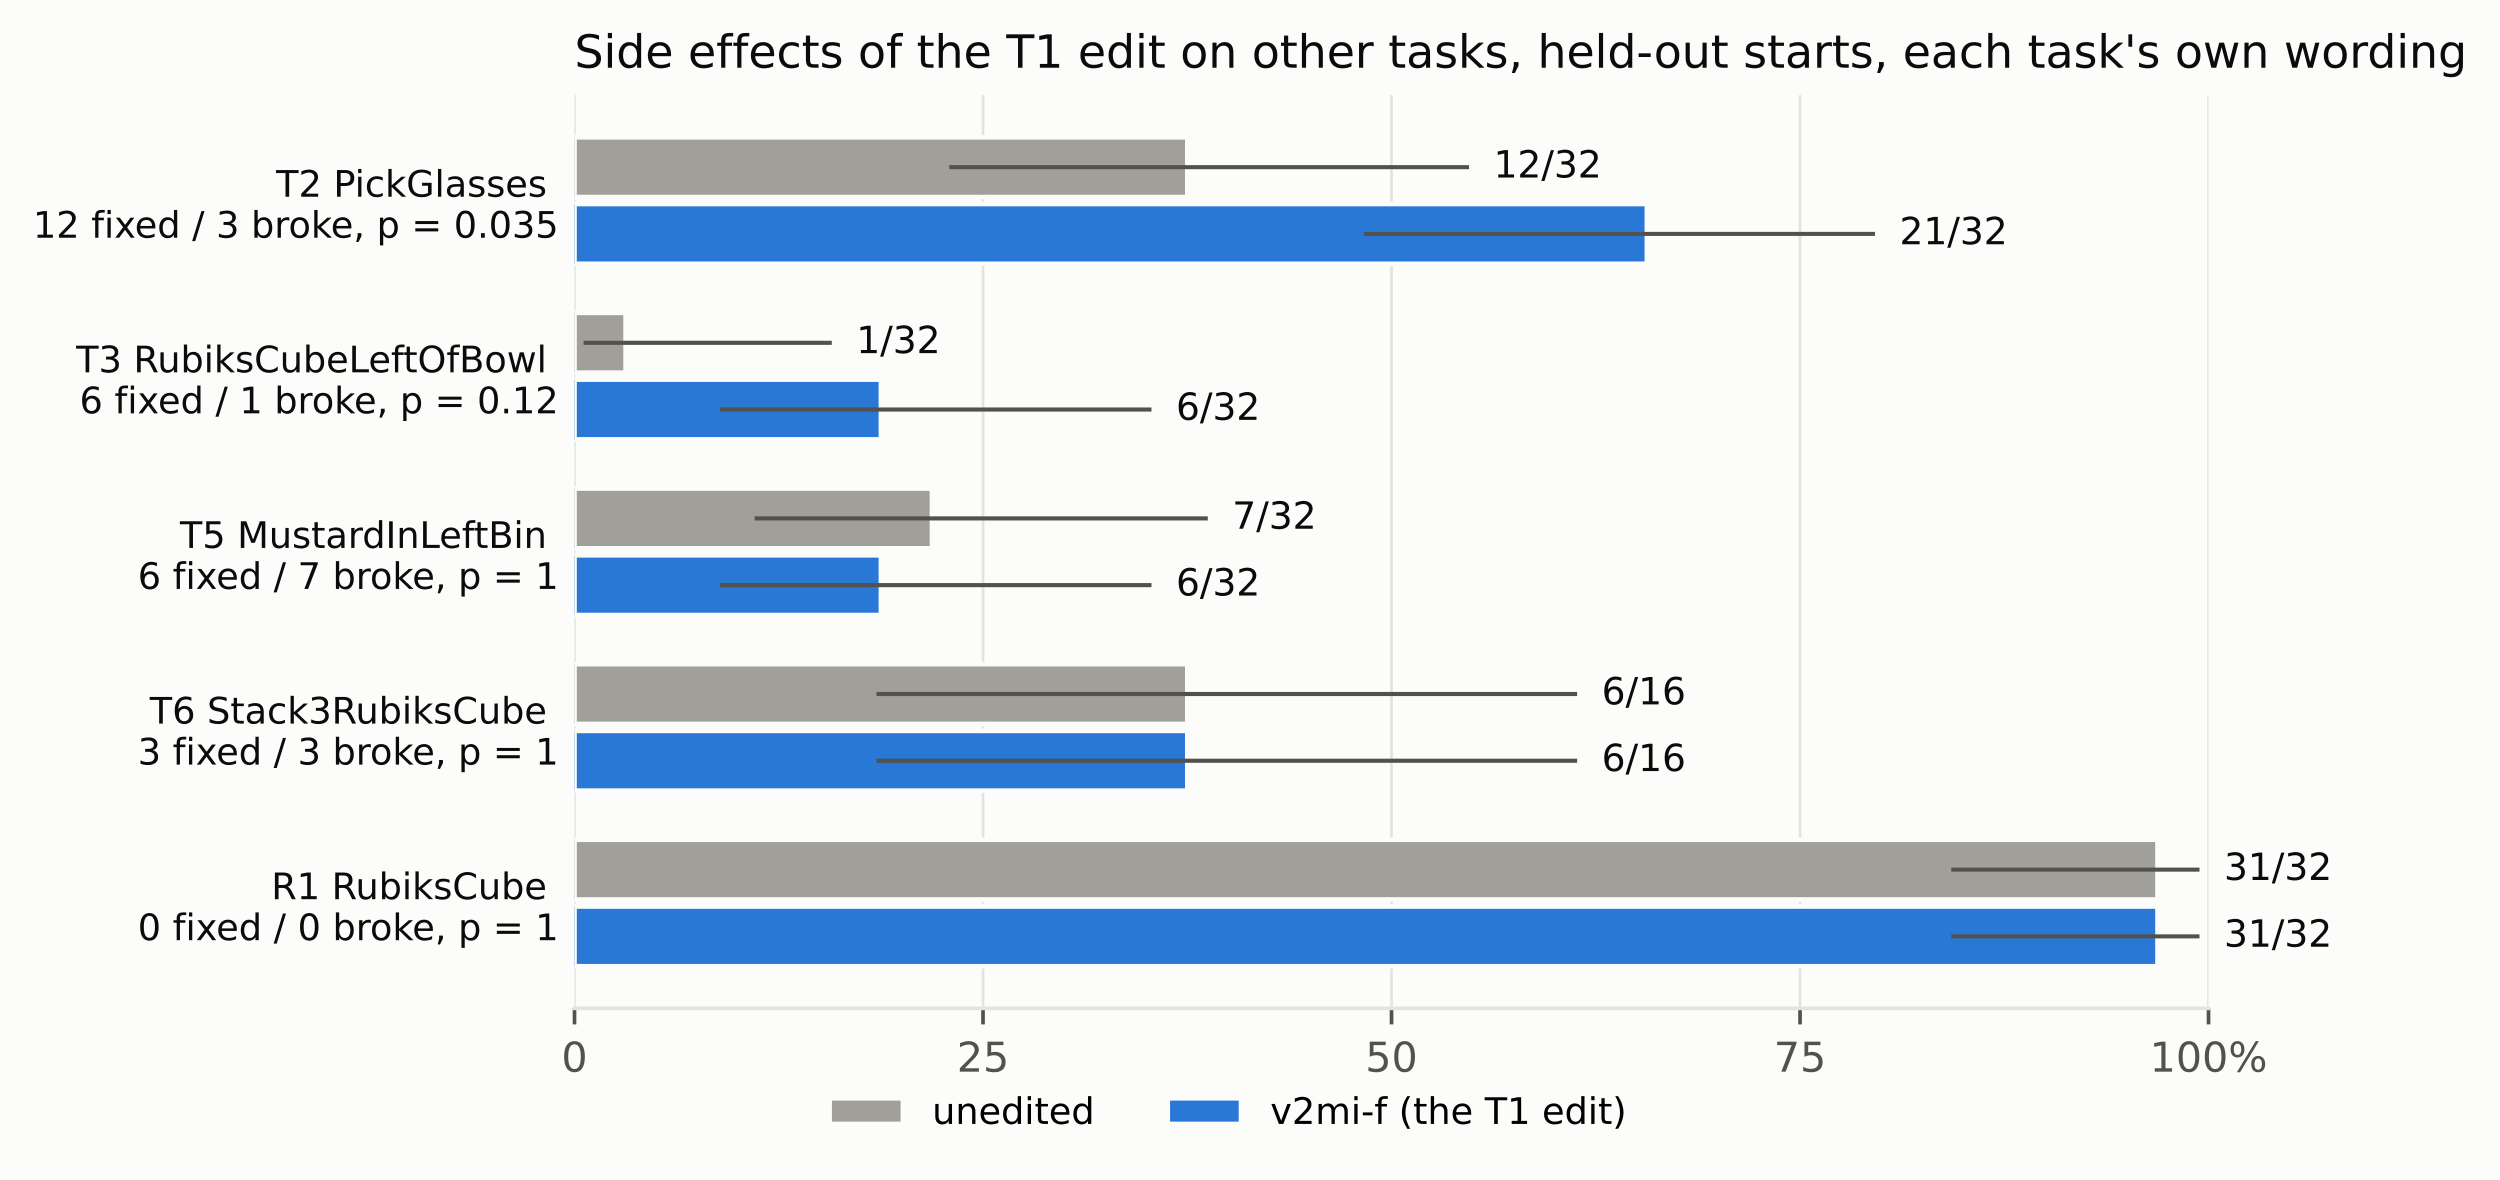
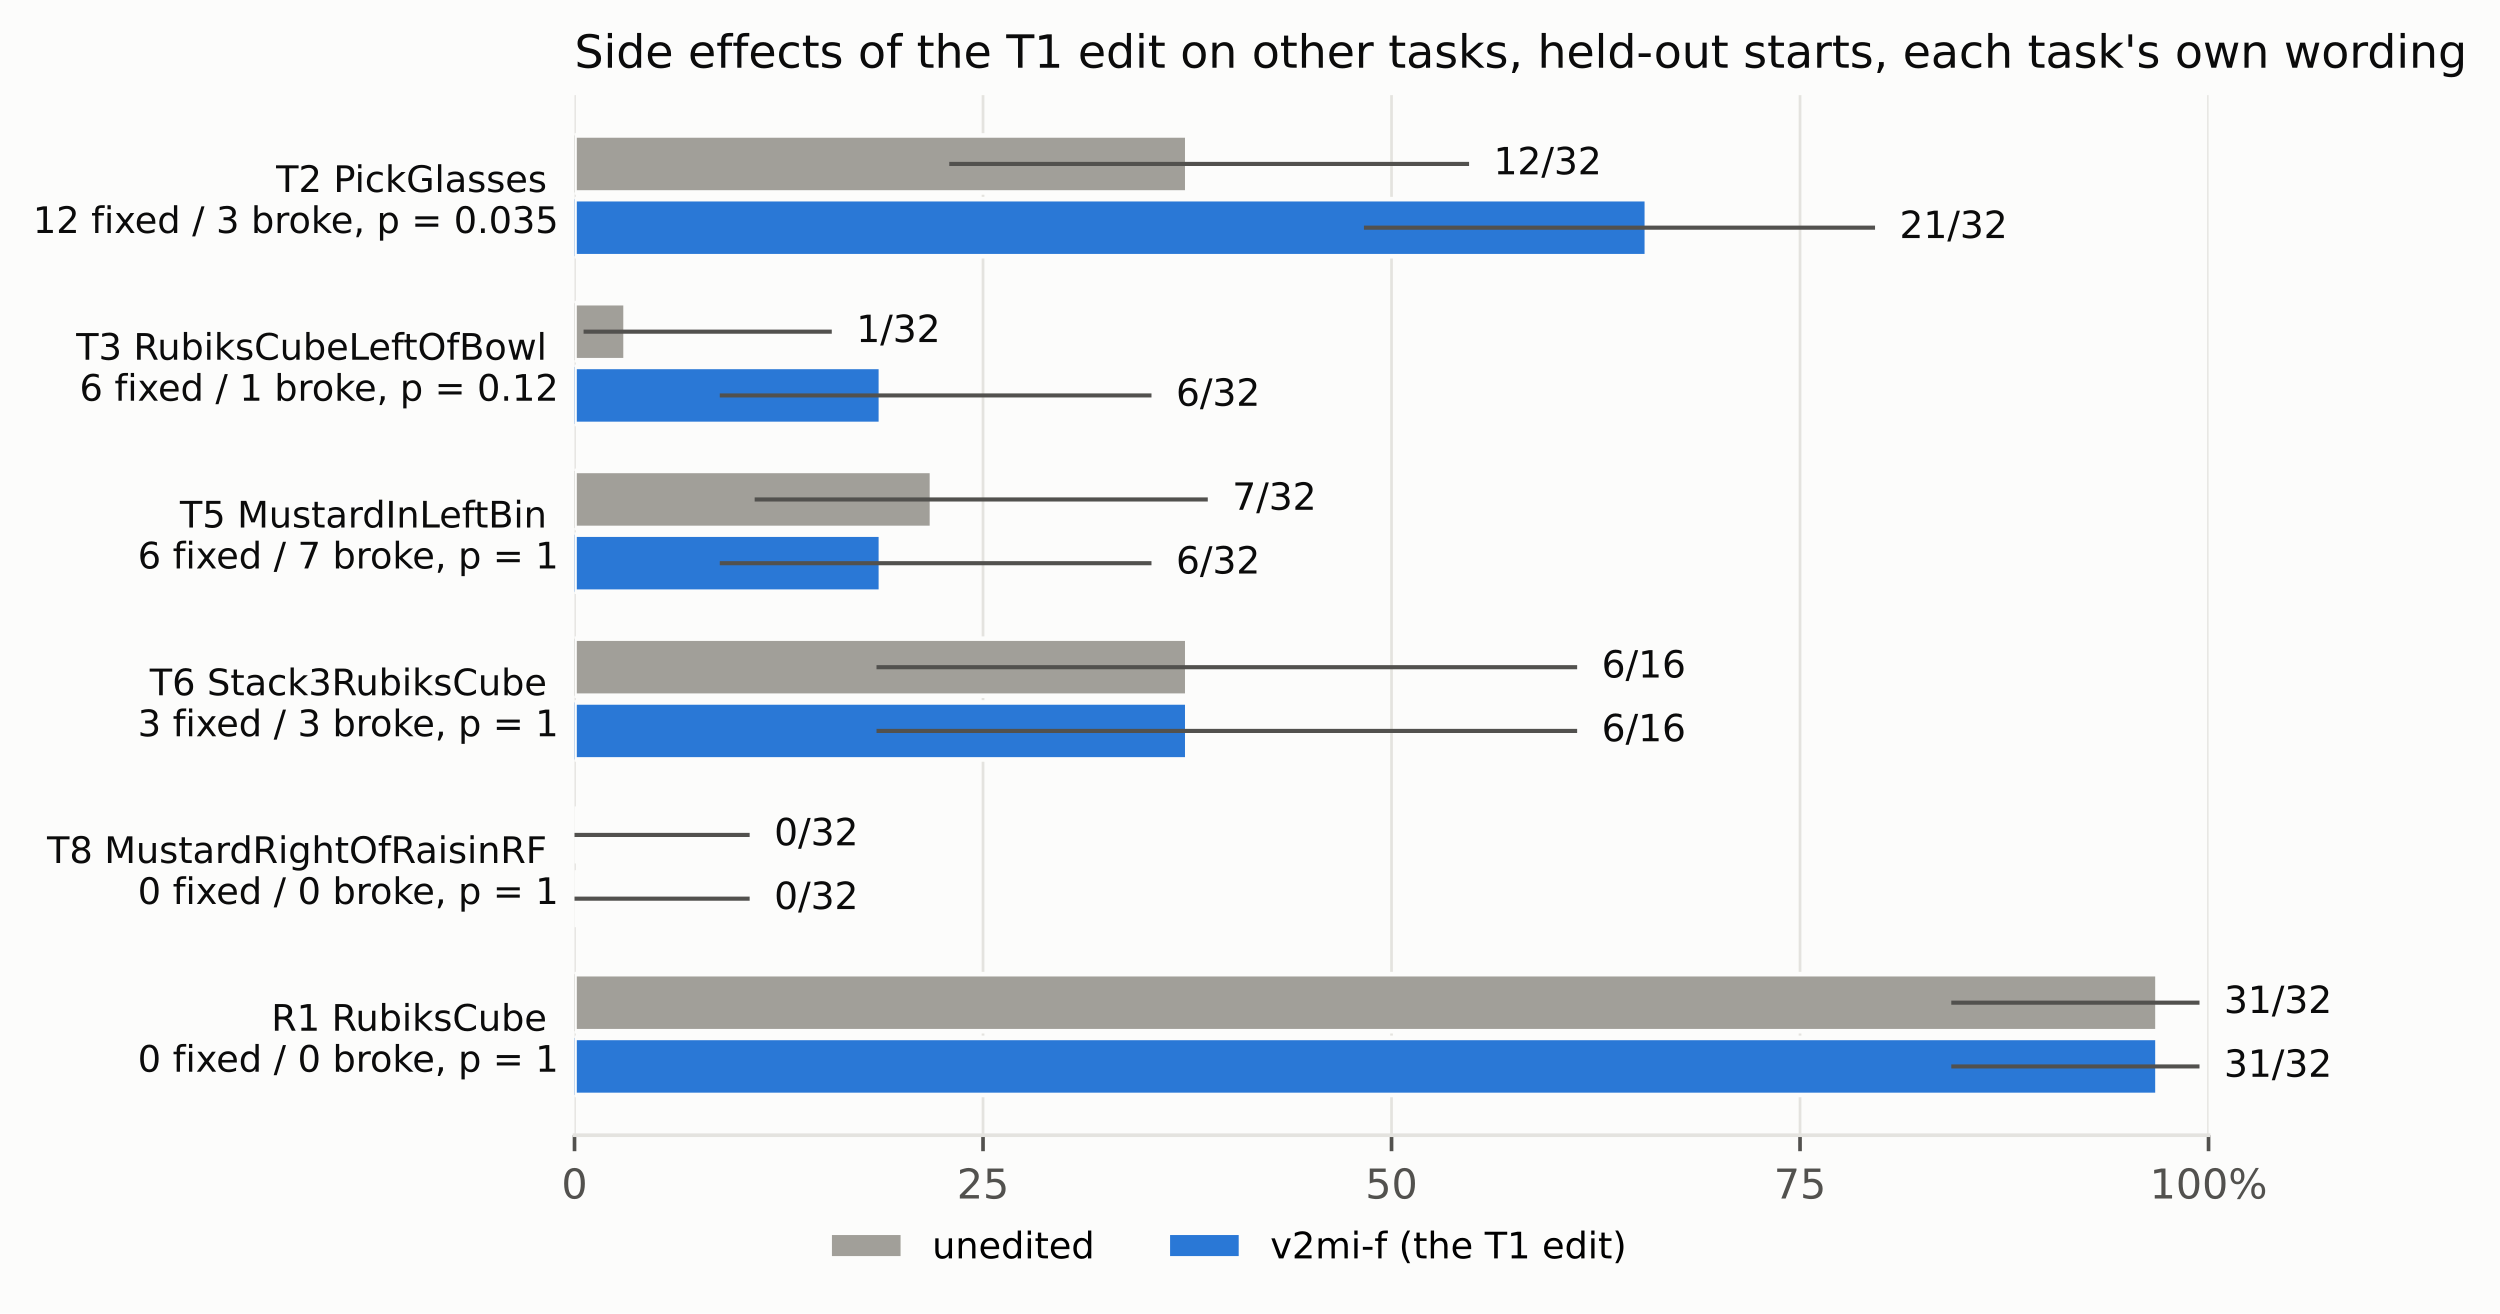
- <svg xmlns="http://www.w3.org/2000/svg" xmlns:xlink="http://www.w3.org/1999/xlink" width="546.381pt" height="257.7pt" viewBox="0 0 546.381 257.7" version="1.1">
+ <svg xmlns="http://www.w3.org/2000/svg" xmlns:xlink="http://www.w3.org/1999/xlink" width="546.381pt" height="287.083pt" viewBox="0 0 546.381 287.083" version="1.1">
  <defs>
    <style type="text/css">*{stroke-linejoin: round; stroke-linecap: butt}</style>
  </defs>
  <g id="figure_1">
    <g id="patch_1">
-       <path d="M 0 257.7  L 546.381 257.7  L 546.381 0  L 0 0  z " style="fill: #fcfcfb" />
+       <path d="M 0 287.083  L 546.381 287.083  L 546.381 0  L 0 0  z " style="fill: #fcfcfb" />
    </g>
    <g id="axes_1">
      <g id="patch_2">
-         <path d="M 125.562 220.382  L 482.683 220.382  L 482.683 20.798  L 125.562 20.798  z " style="fill: #fcfcfb" />
+         <path d="M 125.562 248.102  L 482.683 248.102  L 482.683 20.798  L 125.562 20.798  z " style="fill: #fcfcfb" />
      </g>
      <g id="matplotlib.axis_1">
        <g id="xtick_1">
          <g id="line2d_1">
-             <path d="M 125.562 220.382  L 125.562 20.798  " clip-path="url(#p5d00b211dc)" style="fill: none; stroke: #e4e3df; stroke-width: 0.6; stroke-linecap: square" />
+             <path d="M 125.562 248.102  L 125.562 20.798  " clip-path="url(#pcbd211e69b)" style="fill: none; stroke: #e4e3df; stroke-width: 0.6; stroke-linecap: square" />
          </g>
          <g id="line2d_2">
            <defs>
-               <path id="md8a3726067" d="M 0 0  L 0 3.5  " style="stroke: #52514e; stroke-width: 0.8" />
+               <path id="m7423c216b4" d="M 0 0  L 0 3.5  " style="stroke: #52514e; stroke-width: 0.8" />
            </defs>
            <g>
-               <use xlink:href="#md8a3726067" x="125.562" y="220.382" style="fill: #52514e; stroke: #52514e; stroke-width: 0.8" />
+               <use xlink:href="#m7423c216b4" x="125.562" y="248.102" style="fill: #52514e; stroke: #52514e; stroke-width: 0.8" />
            </g>
          </g>
          <g id="text_1">
-             <text style="font-size: 9px; font-family: 'DejaVu Sans'; text-anchor: middle; fill: #52514e" x="125.562" y="234.221" transform="rotate(-0 125.5625 234.221)">0</text>
+             <text style="font-size: 9px; font-family: 'DejaVu Sans'; text-anchor: middle; fill: #52514e" x="125.562" y="261.941" transform="rotate(-0 125.5625 261.941)">0</text>
          </g>
        </g>
        <g id="xtick_2">
          <g id="line2d_3">
-             <path d="M 214.843 220.382  L 214.843 20.798  " clip-path="url(#p5d00b211dc)" style="fill: none; stroke: #e4e3df; stroke-width: 0.6; stroke-linecap: square" />
+             <path d="M 214.843 248.102  L 214.843 20.798  " clip-path="url(#pcbd211e69b)" style="fill: none; stroke: #e4e3df; stroke-width: 0.6; stroke-linecap: square" />
          </g>
          <g id="line2d_4">
            <g>
-               <use xlink:href="#md8a3726067" x="214.843" y="220.382" style="fill: #52514e; stroke: #52514e; stroke-width: 0.8" />
+               <use xlink:href="#m7423c216b4" x="214.843" y="248.102" style="fill: #52514e; stroke: #52514e; stroke-width: 0.8" />
            </g>
          </g>
          <g id="text_2">
-             <text style="font-size: 9px; font-family: 'DejaVu Sans'; text-anchor: middle; fill: #52514e" x="214.843" y="234.221" transform="rotate(-0 214.8425 234.221)">25</text>
+             <text style="font-size: 9px; font-family: 'DejaVu Sans'; text-anchor: middle; fill: #52514e" x="214.843" y="261.941" transform="rotate(-0 214.8425 261.941)">25</text>
          </g>
        </g>
        <g id="xtick_3">
          <g id="line2d_5">
-             <path d="M 304.123 220.382  L 304.123 20.798  " clip-path="url(#p5d00b211dc)" style="fill: none; stroke: #e4e3df; stroke-width: 0.6; stroke-linecap: square" />
+             <path d="M 304.123 248.102  L 304.123 20.798  " clip-path="url(#pcbd211e69b)" style="fill: none; stroke: #e4e3df; stroke-width: 0.6; stroke-linecap: square" />
          </g>
          <g id="line2d_6">
            <g>
-               <use xlink:href="#md8a3726067" x="304.123" y="220.382" style="fill: #52514e; stroke: #52514e; stroke-width: 0.8" />
+               <use xlink:href="#m7423c216b4" x="304.123" y="248.102" style="fill: #52514e; stroke: #52514e; stroke-width: 0.8" />
            </g>
          </g>
          <g id="text_3">
-             <text style="font-size: 9px; font-family: 'DejaVu Sans'; text-anchor: middle; fill: #52514e" x="304.123" y="234.221" transform="rotate(-0 304.1225 234.221)">50</text>
+             <text style="font-size: 9px; font-family: 'DejaVu Sans'; text-anchor: middle; fill: #52514e" x="304.123" y="261.941" transform="rotate(-0 304.1225 261.941)">50</text>
          </g>
        </g>
        <g id="xtick_4">
          <g id="line2d_7">
-             <path d="M 393.402 220.382  L 393.402 20.798  " clip-path="url(#p5d00b211dc)" style="fill: none; stroke: #e4e3df; stroke-width: 0.6; stroke-linecap: square" />
+             <path d="M 393.402 248.102  L 393.402 20.798  " clip-path="url(#pcbd211e69b)" style="fill: none; stroke: #e4e3df; stroke-width: 0.6; stroke-linecap: square" />
          </g>
          <g id="line2d_8">
            <g>
-               <use xlink:href="#md8a3726067" x="393.402" y="220.382" style="fill: #52514e; stroke: #52514e; stroke-width: 0.8" />
+               <use xlink:href="#m7423c216b4" x="393.402" y="248.102" style="fill: #52514e; stroke: #52514e; stroke-width: 0.8" />
            </g>
          </g>
          <g id="text_4">
-             <text style="font-size: 9px; font-family: 'DejaVu Sans'; text-anchor: middle; fill: #52514e" x="393.402" y="234.221" transform="rotate(-0 393.4025 234.221)">75</text>
+             <text style="font-size: 9px; font-family: 'DejaVu Sans'; text-anchor: middle; fill: #52514e" x="393.402" y="261.941" transform="rotate(-0 393.4025 261.941)">75</text>
          </g>
        </g>
        <g id="xtick_5">
          <g id="line2d_9">
-             <path d="M 482.683 220.382  L 482.683 20.798  " clip-path="url(#p5d00b211dc)" style="fill: none; stroke: #e4e3df; stroke-width: 0.6; stroke-linecap: square" />
+             <path d="M 482.683 248.102  L 482.683 20.798  " clip-path="url(#pcbd211e69b)" style="fill: none; stroke: #e4e3df; stroke-width: 0.6; stroke-linecap: square" />
          </g>
          <g id="line2d_10">
            <g>
-               <use xlink:href="#md8a3726067" x="482.683" y="220.382" style="fill: #52514e; stroke: #52514e; stroke-width: 0.8" />
+               <use xlink:href="#m7423c216b4" x="482.683" y="248.102" style="fill: #52514e; stroke: #52514e; stroke-width: 0.8" />
            </g>
          </g>
          <g id="text_5">
-             <text style="font-size: 9px; font-family: 'DejaVu Sans'; text-anchor: middle; fill: #52514e" x="482.683" y="234.221" transform="rotate(-0 482.6825 234.221)">100%</text>
+             <text style="font-size: 9px; font-family: 'DejaVu Sans'; text-anchor: middle; fill: #52514e" x="482.683" y="261.941" transform="rotate(-0 482.6825 261.941)">100%</text>
          </g>
        </g>
      </g>
      <g id="matplotlib.axis_2">
        <g id="ytick_1">
          <g id="line2d_11" />
          <g id="text_6">
-             <text style="font-size: 8px; font-family: 'DejaVu Sans'; fill: #0b0b0b" transform="translate(60.355 42.99549)">T2  PickGlasses</text>
-             <text style="font-size: 8px; font-family: 'DejaVu Sans'; fill: #0b0b0b" transform="translate(7.2 51.95374)">12 fixed / 3 broke, p = 0.035</text>
+             <text style="font-size: 8px; font-family: 'DejaVu Sans'; fill: #0b0b0b" transform="translate(60.355 41.96372)">T2  PickGlasses</text>
+             <text style="font-size: 8px; font-family: 'DejaVu Sans'; fill: #0b0b0b" transform="translate(7.2 50.92197)">12 fixed / 3 broke, p = 0.035</text>
          </g>
        </g>
        <g id="ytick_2">
          <g id="line2d_12" />
          <g id="text_7">
-             <text style="font-size: 8px; font-family: 'DejaVu Sans'; fill: #0b0b0b" transform="translate(16.65875 81.37702)">T3  RubiksCubeLeftOfBowl</text>
-             <text style="font-size: 8px; font-family: 'DejaVu Sans'; fill: #0b0b0b" transform="translate(17.38 90.33527)">6 fixed / 1 broke, p = 0.12</text>
+             <text style="font-size: 8px; font-family: 'DejaVu Sans'; fill: #0b0b0b" transform="translate(16.65875 78.62566)">T3  RubiksCubeLeftOfBowl</text>
+             <text style="font-size: 8px; font-family: 'DejaVu Sans'; fill: #0b0b0b" transform="translate(17.38 87.58391)">6 fixed / 1 broke, p = 0.12</text>
          </g>
        </g>
        <g id="ytick_3">
          <g id="line2d_13" />
          <g id="text_8">
-             <text style="font-size: 8px; font-family: 'DejaVu Sans'; fill: #0b0b0b" transform="translate(39.33125 119.7586)">T5  MustardInLeftBin</text>
-             <text style="font-size: 8px; font-family: 'DejaVu Sans'; fill: #0b0b0b" transform="translate(30.1025 128.7168)">6 fixed / 7 broke, p = 1</text>
+             <text style="font-size: 8px; font-family: 'DejaVu Sans'; fill: #0b0b0b" transform="translate(39.33125 115.2876)">T5  MustardInLeftBin</text>
+             <text style="font-size: 8px; font-family: 'DejaVu Sans'; fill: #0b0b0b" transform="translate(30.1025 124.2458)">6 fixed / 7 broke, p = 1</text>
          </g>
        </g>
        <g id="ytick_4">
          <g id="line2d_14" />
          <g id="text_9">
-             <text style="font-size: 8px; font-family: 'DejaVu Sans'; fill: #0b0b0b" transform="translate(32.735 158.1401)">T6  Stack3RubiksCube</text>
-             <text style="font-size: 8px; font-family: 'DejaVu Sans'; fill: #0b0b0b" transform="translate(30.1025 167.0984)">3 fixed / 3 broke, p = 1</text>
+             <text style="font-size: 8px; font-family: 'DejaVu Sans'; fill: #0b0b0b" transform="translate(32.735 151.9495)">T6  Stack3RubiksCube</text>
+             <text style="font-size: 8px; font-family: 'DejaVu Sans'; fill: #0b0b0b" transform="translate(30.1025 160.9078)">3 fixed / 3 broke, p = 1</text>
          </g>
        </g>
        <g id="ytick_5">
          <g id="line2d_15" />
          <g id="text_10">
-             <text style="font-size: 8px; font-family: 'DejaVu Sans'; fill: #0b0b0b" transform="translate(59.30125 196.5216)">R1  RubiksCube</text>
-             <text style="font-size: 8px; font-family: 'DejaVu Sans'; fill: #0b0b0b" transform="translate(30.1025 205.4799)">0 fixed / 0 broke, p = 1</text>
+             <text style="font-size: 8px; font-family: 'DejaVu Sans'; fill: #0b0b0b" transform="translate(10.29125 188.6115)">T8  MustardRightOfRaisinRF</text>
+             <text style="font-size: 8px; font-family: 'DejaVu Sans'; fill: #0b0b0b" transform="translate(30.1025 197.5697)">0 fixed / 0 broke, p = 1</text>
+           </g>
+         </g>
+         <g id="ytick_6">
+           <g id="line2d_16" />
+           <g id="text_11">
+             <text style="font-size: 8px; font-family: 'DejaVu Sans'; fill: #0b0b0b" transform="translate(59.30125 225.2734)">R1  RubiksCube</text>
+             <text style="font-size: 8px; font-family: 'DejaVu Sans'; fill: #0b0b0b" transform="translate(30.1025 234.2317)">0 fixed / 0 broke, p = 1</text>
          </g>
        </g>
      </g>
      <g id="patch_3">
-         <path d="M 125.562 30.01  L 259.483 30.01  L 259.483 43.06  L 125.562 43.06  z " clip-path="url(#p5d00b211dc)" style="fill: #a19f99; stroke: #fcfcfb; stroke-linejoin: miter" />
+         <path d="M 125.562 29.597  L 259.483 29.597  L 259.483 42.062  L 125.562 42.062  z " clip-path="url(#pcbd211e69b)" style="fill: #a19f99; stroke: #fcfcfb; stroke-linejoin: miter" />
      </g>
      <g id="patch_4">
-         <path d="M 125.562 44.595  L 359.923 44.595  L 359.923 57.645  L 125.562 57.645  z " clip-path="url(#p5d00b211dc)" style="fill: #2a78d6; stroke: #fcfcfb; stroke-linejoin: miter" />
+         <path d="M 125.562 43.529  L 359.923 43.529  L 359.923 55.994  L 125.562 55.994  z " clip-path="url(#pcbd211e69b)" style="fill: #2a78d6; stroke: #fcfcfb; stroke-linejoin: miter" />
      </g>
      <g id="patch_5">
-         <path d="M 125.562 68.392  L 136.722 68.392  L 136.722 81.441  L 125.562 81.441  z " clip-path="url(#p5d00b211dc)" style="fill: #a19f99; stroke: #fcfcfb; stroke-linejoin: miter" />
+         <path d="M 125.562 66.259  L 136.722 66.259  L 136.722 78.724  L 125.562 78.724  z " clip-path="url(#pcbd211e69b)" style="fill: #a19f99; stroke: #fcfcfb; stroke-linejoin: miter" />
      </g>
      <g id="patch_6">
-         <path d="M 125.562 82.977  L 192.523 82.977  L 192.523 96.026  L 125.562 96.026  z " clip-path="url(#p5d00b211dc)" style="fill: #2a78d6; stroke: #fcfcfb; stroke-linejoin: miter" />
+         <path d="M 125.562 80.191  L 192.523 80.191  L 192.523 92.656  L 125.562 92.656  z " clip-path="url(#pcbd211e69b)" style="fill: #2a78d6; stroke: #fcfcfb; stroke-linejoin: miter" />
      </g>
      <g id="patch_7">
-         <path d="M 125.562 106.773  L 203.683 106.773  L 203.683 119.823  L 125.562 119.823  z " clip-path="url(#p5d00b211dc)" style="fill: #a19f99; stroke: #fcfcfb; stroke-linejoin: miter" />
+         <path d="M 125.562 102.921  L 203.683 102.921  L 203.683 115.386  L 125.562 115.386  z " clip-path="url(#pcbd211e69b)" style="fill: #a19f99; stroke: #fcfcfb; stroke-linejoin: miter" />
      </g>
      <g id="patch_8">
-         <path d="M 125.562 121.358  L 192.523 121.358  L 192.523 134.408  L 125.562 134.408  z " clip-path="url(#p5d00b211dc)" style="fill: #2a78d6; stroke: #fcfcfb; stroke-linejoin: miter" />
+         <path d="M 125.562 116.853  L 192.523 116.853  L 192.523 129.318  L 125.562 129.318  z " clip-path="url(#pcbd211e69b)" style="fill: #2a78d6; stroke: #fcfcfb; stroke-linejoin: miter" />
      </g>
      <g id="patch_9">
-         <path d="M 125.562 145.155  L 259.483 145.155  L 259.483 158.204  L 125.562 158.204  z " clip-path="url(#p5d00b211dc)" style="fill: #a19f99; stroke: #fcfcfb; stroke-linejoin: miter" />
+         <path d="M 125.562 139.583  L 259.483 139.583  L 259.483 152.048  L 125.562 152.048  z " clip-path="url(#pcbd211e69b)" style="fill: #a19f99; stroke: #fcfcfb; stroke-linejoin: miter" />
      </g>
      <g id="patch_10">
-         <path d="M 125.562 159.74  L 259.483 159.74  L 259.483 172.789  L 125.562 172.789  z " clip-path="url(#p5d00b211dc)" style="fill: #2a78d6; stroke: #fcfcfb; stroke-linejoin: miter" />
+         <path d="M 125.562 153.515  L 259.483 153.515  L 259.483 165.98  L 125.562 165.98  z " clip-path="url(#pcbd211e69b)" style="fill: #2a78d6; stroke: #fcfcfb; stroke-linejoin: miter" />
      </g>
      <g id="patch_11">
-         <path d="M 125.562 183.536  L 471.522 183.536  L 471.522 196.586  L 125.562 196.586  z " clip-path="url(#p5d00b211dc)" style="fill: #a19f99; stroke: #fcfcfb; stroke-linejoin: miter" />
+         <path d="M 125.562 176.245  L 125.562 176.245  L 125.562 188.71  L 125.562 188.71  z " clip-path="url(#pcbd211e69b)" style="fill: #a19f99; stroke: #fcfcfb; stroke-linejoin: miter" />
      </g>
      <g id="patch_12">
-         <path d="M 125.562 198.121  L 471.522 198.121  L 471.522 211.171  L 125.562 211.171  z " clip-path="url(#p5d00b211dc)" style="fill: #2a78d6; stroke: #fcfcfb; stroke-linejoin: miter" />
-       </g>
-       <g id="line2d_16">
-         <path d="M 207.464 36.535  L 321.07 36.535  " clip-path="url(#p5d00b211dc)" style="fill: none; stroke: #52514e; stroke-width: 0.9" />
+         <path d="M 125.562 190.177  L 125.562 190.177  L 125.562 202.642  L 125.562 202.642  z " clip-path="url(#pcbd211e69b)" style="fill: #2a78d6; stroke: #fcfcfb; stroke-linejoin: miter" />
+       </g>
+       <g id="patch_13">
+         <path d="M 125.562 212.907  L 471.522 212.907  L 471.522 225.372  L 125.562 225.372  z " clip-path="url(#pcbd211e69b)" style="fill: #a19f99; stroke: #fcfcfb; stroke-linejoin: miter" />
+       </g>
+       <g id="patch_14">
+         <path d="M 125.562 226.839  L 471.522 226.839  L 471.522 239.304  L 125.562 239.304  z " clip-path="url(#pcbd211e69b)" style="fill: #2a78d6; stroke: #fcfcfb; stroke-linejoin: miter" />
      </g>
      <g id="line2d_17">
-         <path d="M 298.091 51.12  L 409.793 51.12  " clip-path="url(#p5d00b211dc)" style="fill: none; stroke: #52514e; stroke-width: 0.9" />
+         <path d="M 207.464 35.83  L 321.07 35.83  " clip-path="url(#pcbd211e69b)" style="fill: none; stroke: #52514e; stroke-width: 0.9" />
      </g>
      <g id="line2d_18">
-         <path d="M 127.54 74.916  L 181.788 74.916  " clip-path="url(#p5d00b211dc)" style="fill: none; stroke: #52514e; stroke-width: 0.9" />
+         <path d="M 298.091 49.761  L 409.793 49.761  " clip-path="url(#pcbd211e69b)" style="fill: none; stroke: #52514e; stroke-width: 0.9" />
      </g>
      <g id="line2d_19">
-         <path d="M 157.309 89.501  L 251.659 89.501  " clip-path="url(#p5d00b211dc)" style="fill: none; stroke: #52514e; stroke-width: 0.9" />
+         <path d="M 127.54 72.492  L 181.788 72.492  " clip-path="url(#pcbd211e69b)" style="fill: none; stroke: #52514e; stroke-width: 0.9" />
      </g>
      <g id="line2d_20">
-         <path d="M 164.931 113.298  L 263.964 113.298  " clip-path="url(#p5d00b211dc)" style="fill: none; stroke: #52514e; stroke-width: 0.9" />
+         <path d="M 157.309 86.423  L 251.659 86.423  " clip-path="url(#pcbd211e69b)" style="fill: none; stroke: #52514e; stroke-width: 0.9" />
      </g>
      <g id="line2d_21">
-         <path d="M 157.309 127.883  L 251.659 127.883  " clip-path="url(#p5d00b211dc)" style="fill: none; stroke: #52514e; stroke-width: 0.9" />
+         <path d="M 164.931 109.154  L 263.964 109.154  " clip-path="url(#pcbd211e69b)" style="fill: none; stroke: #52514e; stroke-width: 0.9" />
      </g>
      <g id="line2d_22">
-         <path d="M 191.563 151.679  L 344.688 151.679  " clip-path="url(#p5d00b211dc)" style="fill: none; stroke: #52514e; stroke-width: 0.9" />
+         <path d="M 157.309 123.085  L 251.659 123.085  " clip-path="url(#pcbd211e69b)" style="fill: none; stroke: #52514e; stroke-width: 0.9" />
      </g>
      <g id="line2d_23">
-         <path d="M 191.563 166.264  L 344.688 166.264  " clip-path="url(#p5d00b211dc)" style="fill: none; stroke: #52514e; stroke-width: 0.9" />
+         <path d="M 191.563 145.816  L 344.688 145.816  " clip-path="url(#pcbd211e69b)" style="fill: none; stroke: #52514e; stroke-width: 0.9" />
      </g>
      <g id="line2d_24">
-         <path d="M 426.457 190.061  L 480.705 190.061  " clip-path="url(#p5d00b211dc)" style="fill: none; stroke: #52514e; stroke-width: 0.9" />
+         <path d="M 191.563 159.747  L 344.688 159.747  " clip-path="url(#pcbd211e69b)" style="fill: none; stroke: #52514e; stroke-width: 0.9" />
      </g>
      <g id="line2d_25">
-         <path d="M 426.457 204.646  L 480.705 204.646  " clip-path="url(#p5d00b211dc)" style="fill: none; stroke: #52514e; stroke-width: 0.9" />
-       </g>
-       <g id="patch_13">
-         <path d="M 125.562 220.382  L 482.683 220.382  " style="fill: none; stroke: #e4e3df; stroke-width: 0.8; stroke-linejoin: miter; stroke-linecap: square" />
-       </g>
-       <g id="text_11">
-         <text style="font-size: 8.2px; font-family: 'DejaVu Sans'; text-anchor: start; fill: #0b0b0b" x="326.427" y="38.798" transform="rotate(-0 326.4268 38.79756)">12/32</text>
+         <path d="M 125.562 182.478  L 163.838 182.478  " clip-path="url(#pcbd211e69b)" style="fill: none; stroke: #52514e; stroke-width: 0.9" />
+       </g>
+       <g id="line2d_26">
+         <path d="M 125.562 196.409  L 163.838 196.409  " clip-path="url(#pcbd211e69b)" style="fill: none; stroke: #52514e; stroke-width: 0.9" />
+       </g>
+       <g id="line2d_27">
+         <path d="M 426.457 219.14  L 480.705 219.14  " clip-path="url(#pcbd211e69b)" style="fill: none; stroke: #52514e; stroke-width: 0.9" />
+       </g>
+       <g id="line2d_28">
+         <path d="M 426.457 233.071  L 480.705 233.071  " clip-path="url(#pcbd211e69b)" style="fill: none; stroke: #52514e; stroke-width: 0.9" />
+       </g>
+       <g id="patch_15">
+         <path d="M 125.562 248.102  L 482.683 248.102  " style="fill: none; stroke: #e4e3df; stroke-width: 0.8; stroke-linejoin: miter; stroke-linecap: square" />
      </g>
      <g id="text_12">
-         <text style="font-size: 8.2px; font-family: 'DejaVu Sans'; text-anchor: start; fill: #0b0b0b" x="415.15" y="53.383" transform="rotate(-0 415.1495 53.38254)">21/32</text>
+         <text style="font-size: 8.2px; font-family: 'DejaVu Sans'; text-anchor: start; fill: #0b0b0b" x="326.427" y="38.093" transform="rotate(-0 326.4268 38.09252)">12/32</text>
      </g>
      <g id="text_13">
-         <text style="font-size: 8.2px; font-family: 'DejaVu Sans'; text-anchor: start; fill: #0b0b0b" x="187.145" y="77.179" transform="rotate(-0 187.1452 77.17909)">1/32</text>
+         <text style="font-size: 8.2px; font-family: 'DejaVu Sans'; text-anchor: start; fill: #0b0b0b" x="415.15" y="52.024" transform="rotate(-0 415.1495 52.02405)">21/32</text>
      </g>
      <g id="text_14">
-         <text style="font-size: 8.2px; font-family: 'DejaVu Sans'; text-anchor: start; fill: #0b0b0b" x="257.015" y="91.764" transform="rotate(-0 257.0154 91.76408)">6/32</text>
+         <text style="font-size: 8.2px; font-family: 'DejaVu Sans'; text-anchor: start; fill: #0b0b0b" x="187.145" y="74.754" transform="rotate(-0 187.1452 74.75445)">1/32</text>
      </g>
      <g id="text_15">
-         <text style="font-size: 8.2px; font-family: 'DejaVu Sans'; text-anchor: start; fill: #0b0b0b" x="269.321" y="115.561" transform="rotate(-0 269.3211 115.5606)">7/32</text>
+         <text style="font-size: 8.2px; font-family: 'DejaVu Sans'; text-anchor: start; fill: #0b0b0b" x="257.015" y="88.686" transform="rotate(-0 257.0154 88.68599)">6/32</text>
      </g>
      <g id="text_16">
-         <text style="font-size: 8.2px; font-family: 'DejaVu Sans'; text-anchor: start; fill: #0b0b0b" x="257.015" y="130.146" transform="rotate(-0 257.0154 130.1456)">6/32</text>
+         <text style="font-size: 8.2px; font-family: 'DejaVu Sans'; text-anchor: start; fill: #0b0b0b" x="269.321" y="111.416" transform="rotate(-0 269.3211 111.4164)">7/32</text>
      </g>
      <g id="text_17">
-         <text style="font-size: 8.2px; font-family: 'DejaVu Sans'; text-anchor: start; fill: #0b0b0b" x="350.044" y="153.942" transform="rotate(-0 350.0444 153.9422)">6/16</text>
+         <text style="font-size: 8.2px; font-family: 'DejaVu Sans'; text-anchor: start; fill: #0b0b0b" x="257.015" y="125.348" transform="rotate(-0 257.0154 125.3479)">6/32</text>
      </g>
      <g id="text_18">
-         <text style="font-size: 8.2px; font-family: 'DejaVu Sans'; text-anchor: start; fill: #0b0b0b" x="350.044" y="168.527" transform="rotate(-0 350.0444 168.5272)">6/16</text>
+         <text style="font-size: 8.2px; font-family: 'DejaVu Sans'; text-anchor: start; fill: #0b0b0b" x="350.044" y="148.078" transform="rotate(-0 350.0444 148.0783)">6/16</text>
      </g>
      <g id="text_19">
-         <text style="font-size: 8.2px; font-family: 'DejaVu Sans'; text-anchor: start; fill: #0b0b0b" x="486.062" y="192.324" transform="rotate(-0 486.0616 192.3237)">31/32</text>
+         <text style="font-size: 8.2px; font-family: 'DejaVu Sans'; text-anchor: start; fill: #0b0b0b" x="350.044" y="162.01" transform="rotate(-0 350.0444 162.0099)">6/16</text>
      </g>
      <g id="text_20">
-         <text style="font-size: 8.2px; font-family: 'DejaVu Sans'; text-anchor: start; fill: #0b0b0b" x="486.062" y="206.909" transform="rotate(-0 486.0616 206.9087)">31/32</text>
+         <text style="font-size: 8.2px; font-family: 'DejaVu Sans'; text-anchor: start; fill: #0b0b0b" x="169.195" y="184.74" transform="rotate(-0 169.1951 184.7403)">0/32</text>
      </g>
      <g id="text_21">
+         <text style="font-size: 8.2px; font-family: 'DejaVu Sans'; text-anchor: start; fill: #0b0b0b" x="169.195" y="198.672" transform="rotate(-0 169.1951 198.6718)">0/32</text>
+       </g>
+       <g id="text_22">
+         <text style="font-size: 8.2px; font-family: 'DejaVu Sans'; text-anchor: start; fill: #0b0b0b" x="486.062" y="221.402" transform="rotate(-0 486.0616 221.4022)">31/32</text>
+       </g>
+       <g id="text_23">
+         <text style="font-size: 8.2px; font-family: 'DejaVu Sans'; text-anchor: start; fill: #0b0b0b" x="486.062" y="235.334" transform="rotate(-0 486.0616 235.3337)">31/32</text>
+       </g>
+       <g id="text_24">
        <text style="font-size: 10px; font-family: 'DejaVu Sans'; text-anchor: start; fill: #0b0b0b" x="125.562" y="14.798" transform="rotate(-0 125.5625 14.79844)">Side effects of the T1 edit on other tasks, held-out starts, each task's own wording</text>
      </g>
      <g id="legend_1">
-         <g id="patch_14">
-           <path d="M 181.321 245.636  L 197.321 245.636  L 197.321 240.036  L 181.321 240.036  z " style="fill: #a19f99; stroke: #fcfcfb; stroke-linejoin: miter" />
-         </g>
-         <g id="text_22">
-           <text style="font-size: 8px; font-family: 'DejaVu Sans'; text-anchor: start" x="203.721" y="245.636" transform="rotate(-0 203.7211 245.6362)">unedited</text>
-         </g>
-         <g id="patch_15">
-           <path d="M 255.222 245.636  L 271.222 245.636  L 271.222 240.036  L 255.222 240.036  z " style="fill: #2a78d6; stroke: #fcfcfb; stroke-linejoin: miter" />
-         </g>
-         <g id="text_23">
-           <text style="font-size: 8px; font-family: 'DejaVu Sans'; text-anchor: start" x="277.622" y="245.636" transform="rotate(-0 277.6224 245.6362)">v2mi-f (the T1 edit)</text>
+         <g id="patch_16">
+           <path d="M 181.321 275.019  L 197.321 275.019  L 197.321 269.419  L 181.321 269.419  z " style="fill: #a19f99; stroke: #fcfcfb; stroke-linejoin: miter" />
+         </g>
+         <g id="text_25">
+           <text style="font-size: 8px; font-family: 'DejaVu Sans'; text-anchor: start" x="203.721" y="275.019" transform="rotate(-0 203.7211 275.0194)">unedited</text>
+         </g>
+         <g id="patch_17">
+           <path d="M 255.222 275.019  L 271.222 275.019  L 271.222 269.419  L 255.222 269.419  z " style="fill: #2a78d6; stroke: #fcfcfb; stroke-linejoin: miter" />
+         </g>
+         <g id="text_26">
+           <text style="font-size: 8px; font-family: 'DejaVu Sans'; text-anchor: start" x="277.622" y="275.019" transform="rotate(-0 277.6224 275.0194)">v2mi-f (the T1 edit)</text>
        </g>
      </g>
    </g>
  </g>
  <defs>
-     <clipPath id="p5d00b211dc">
-       <rect x="125.562" y="20.798" width="357.12" height="199.584" />
+     <clipPath id="pcbd211e69b">
+       <rect x="125.562" y="20.798" width="357.12" height="227.304" />
    </clipPath>
  </defs>
</svg>
